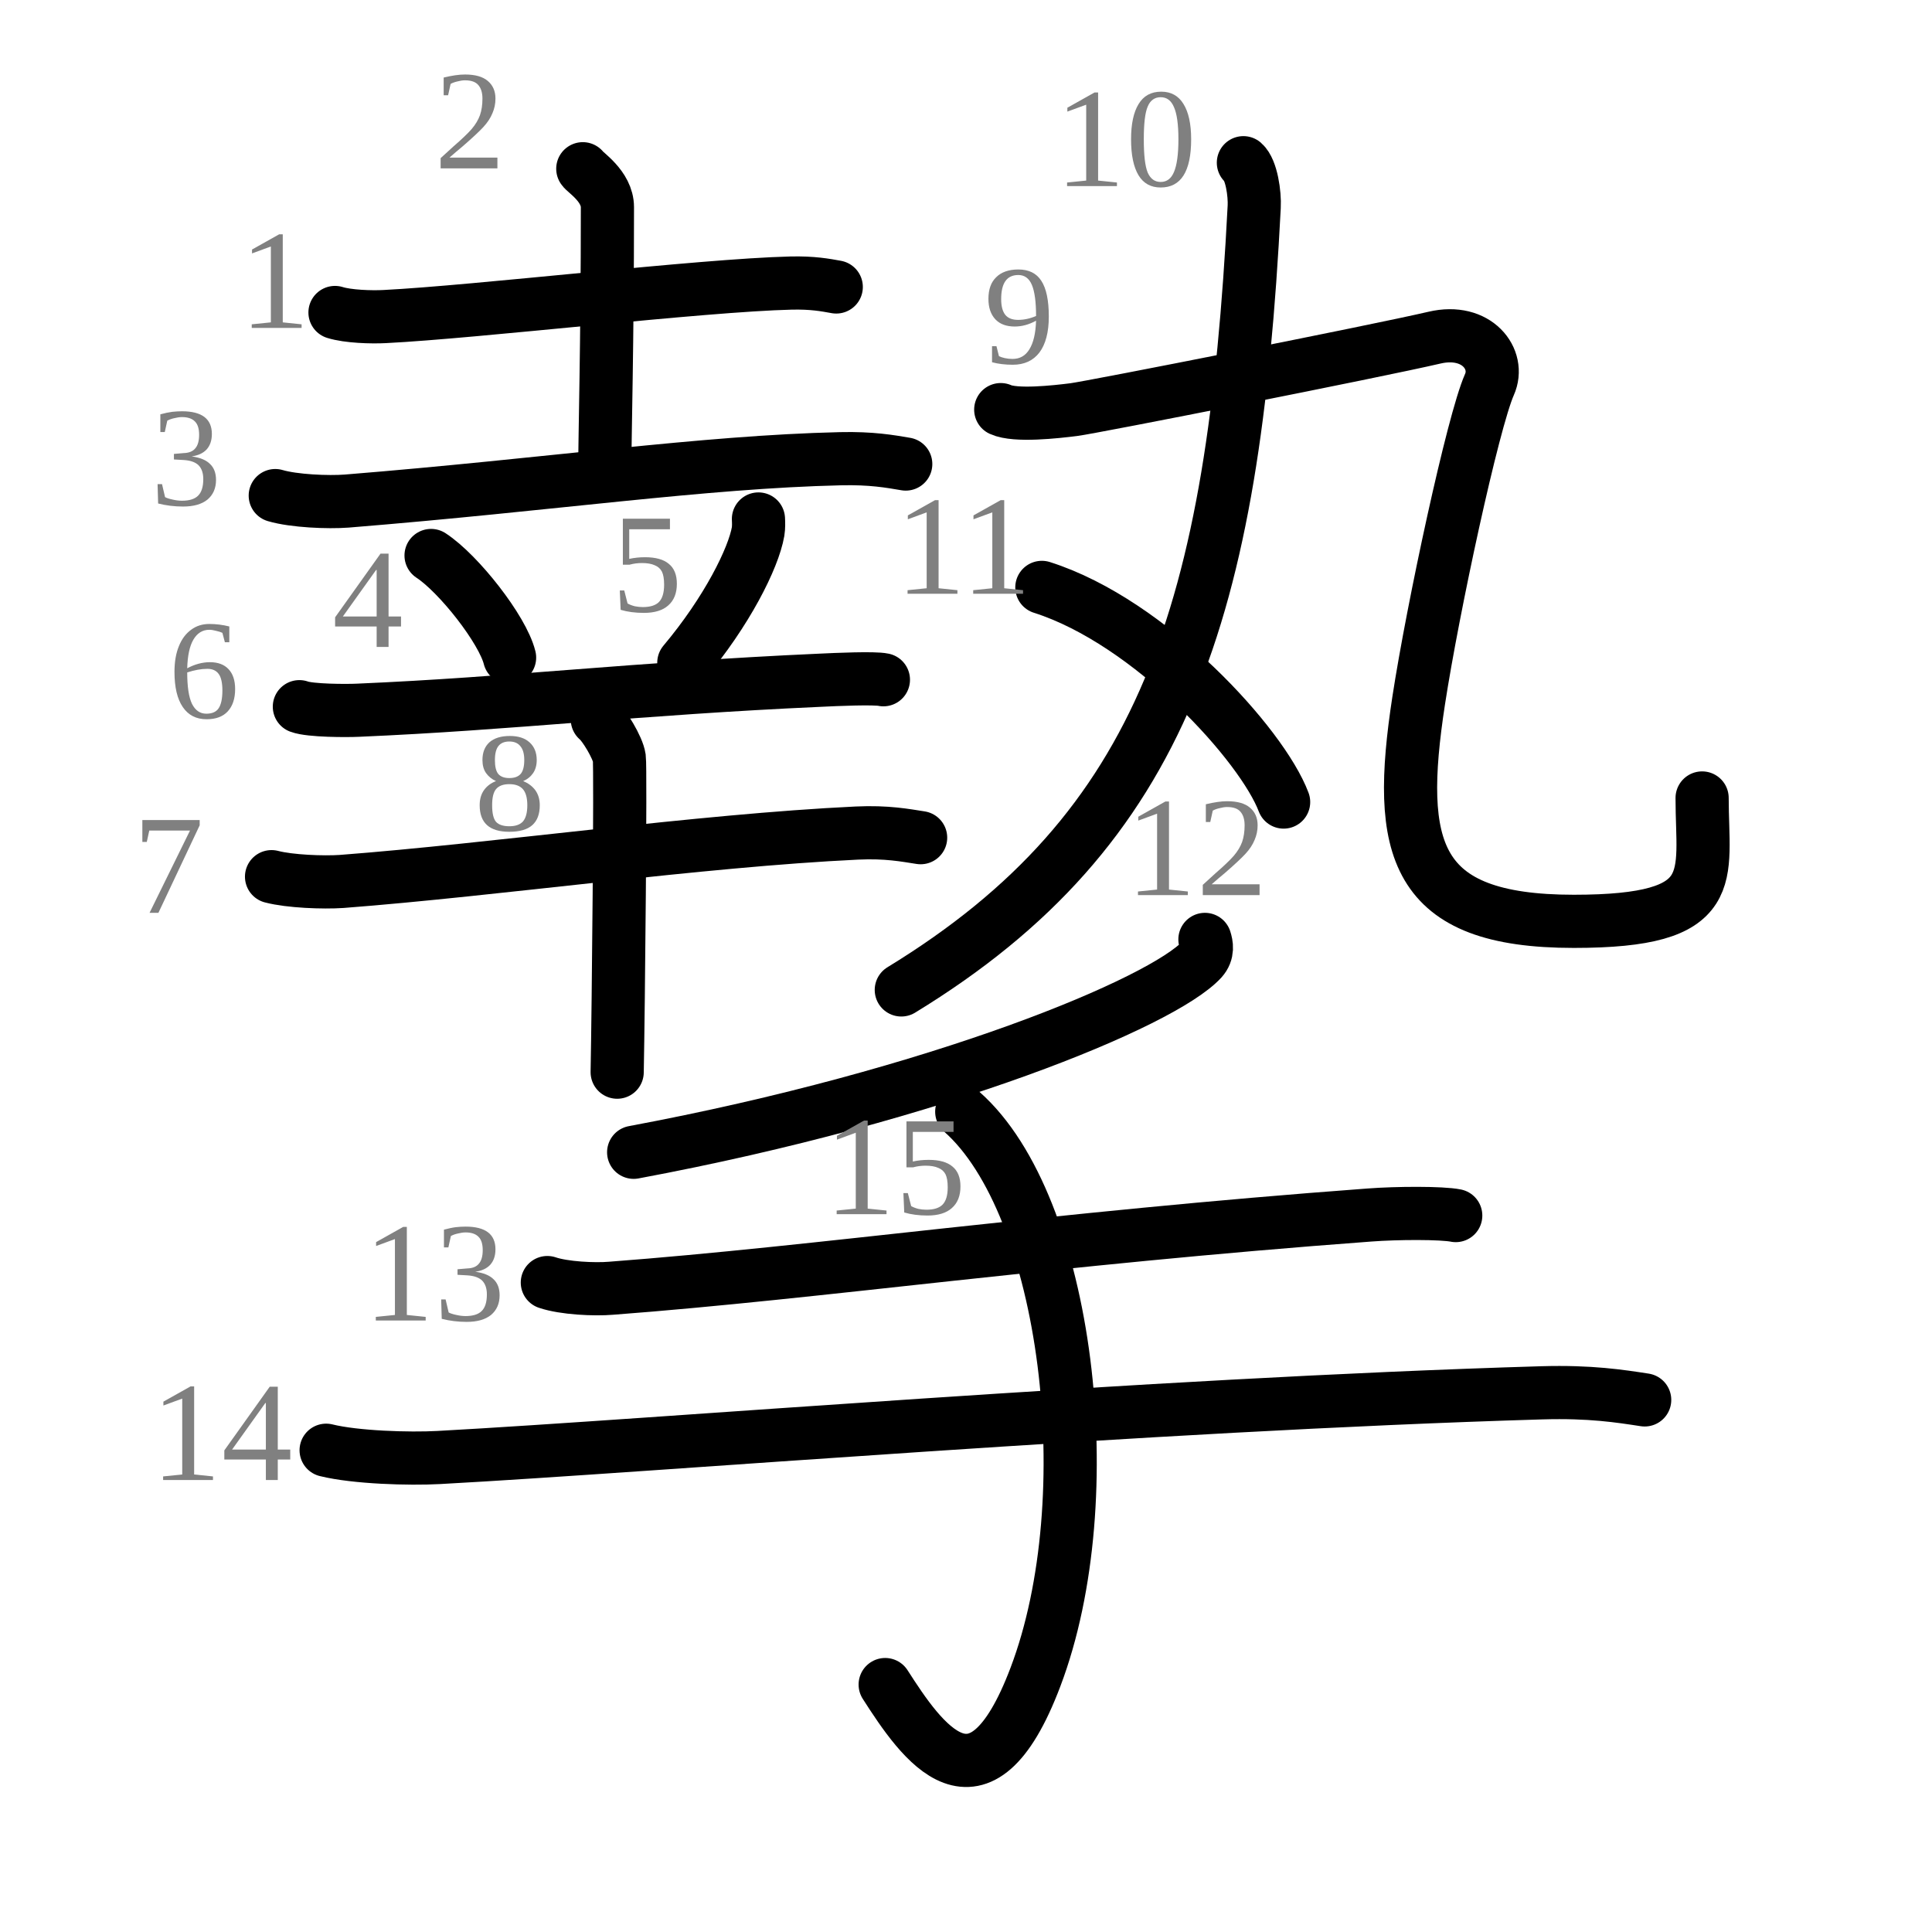
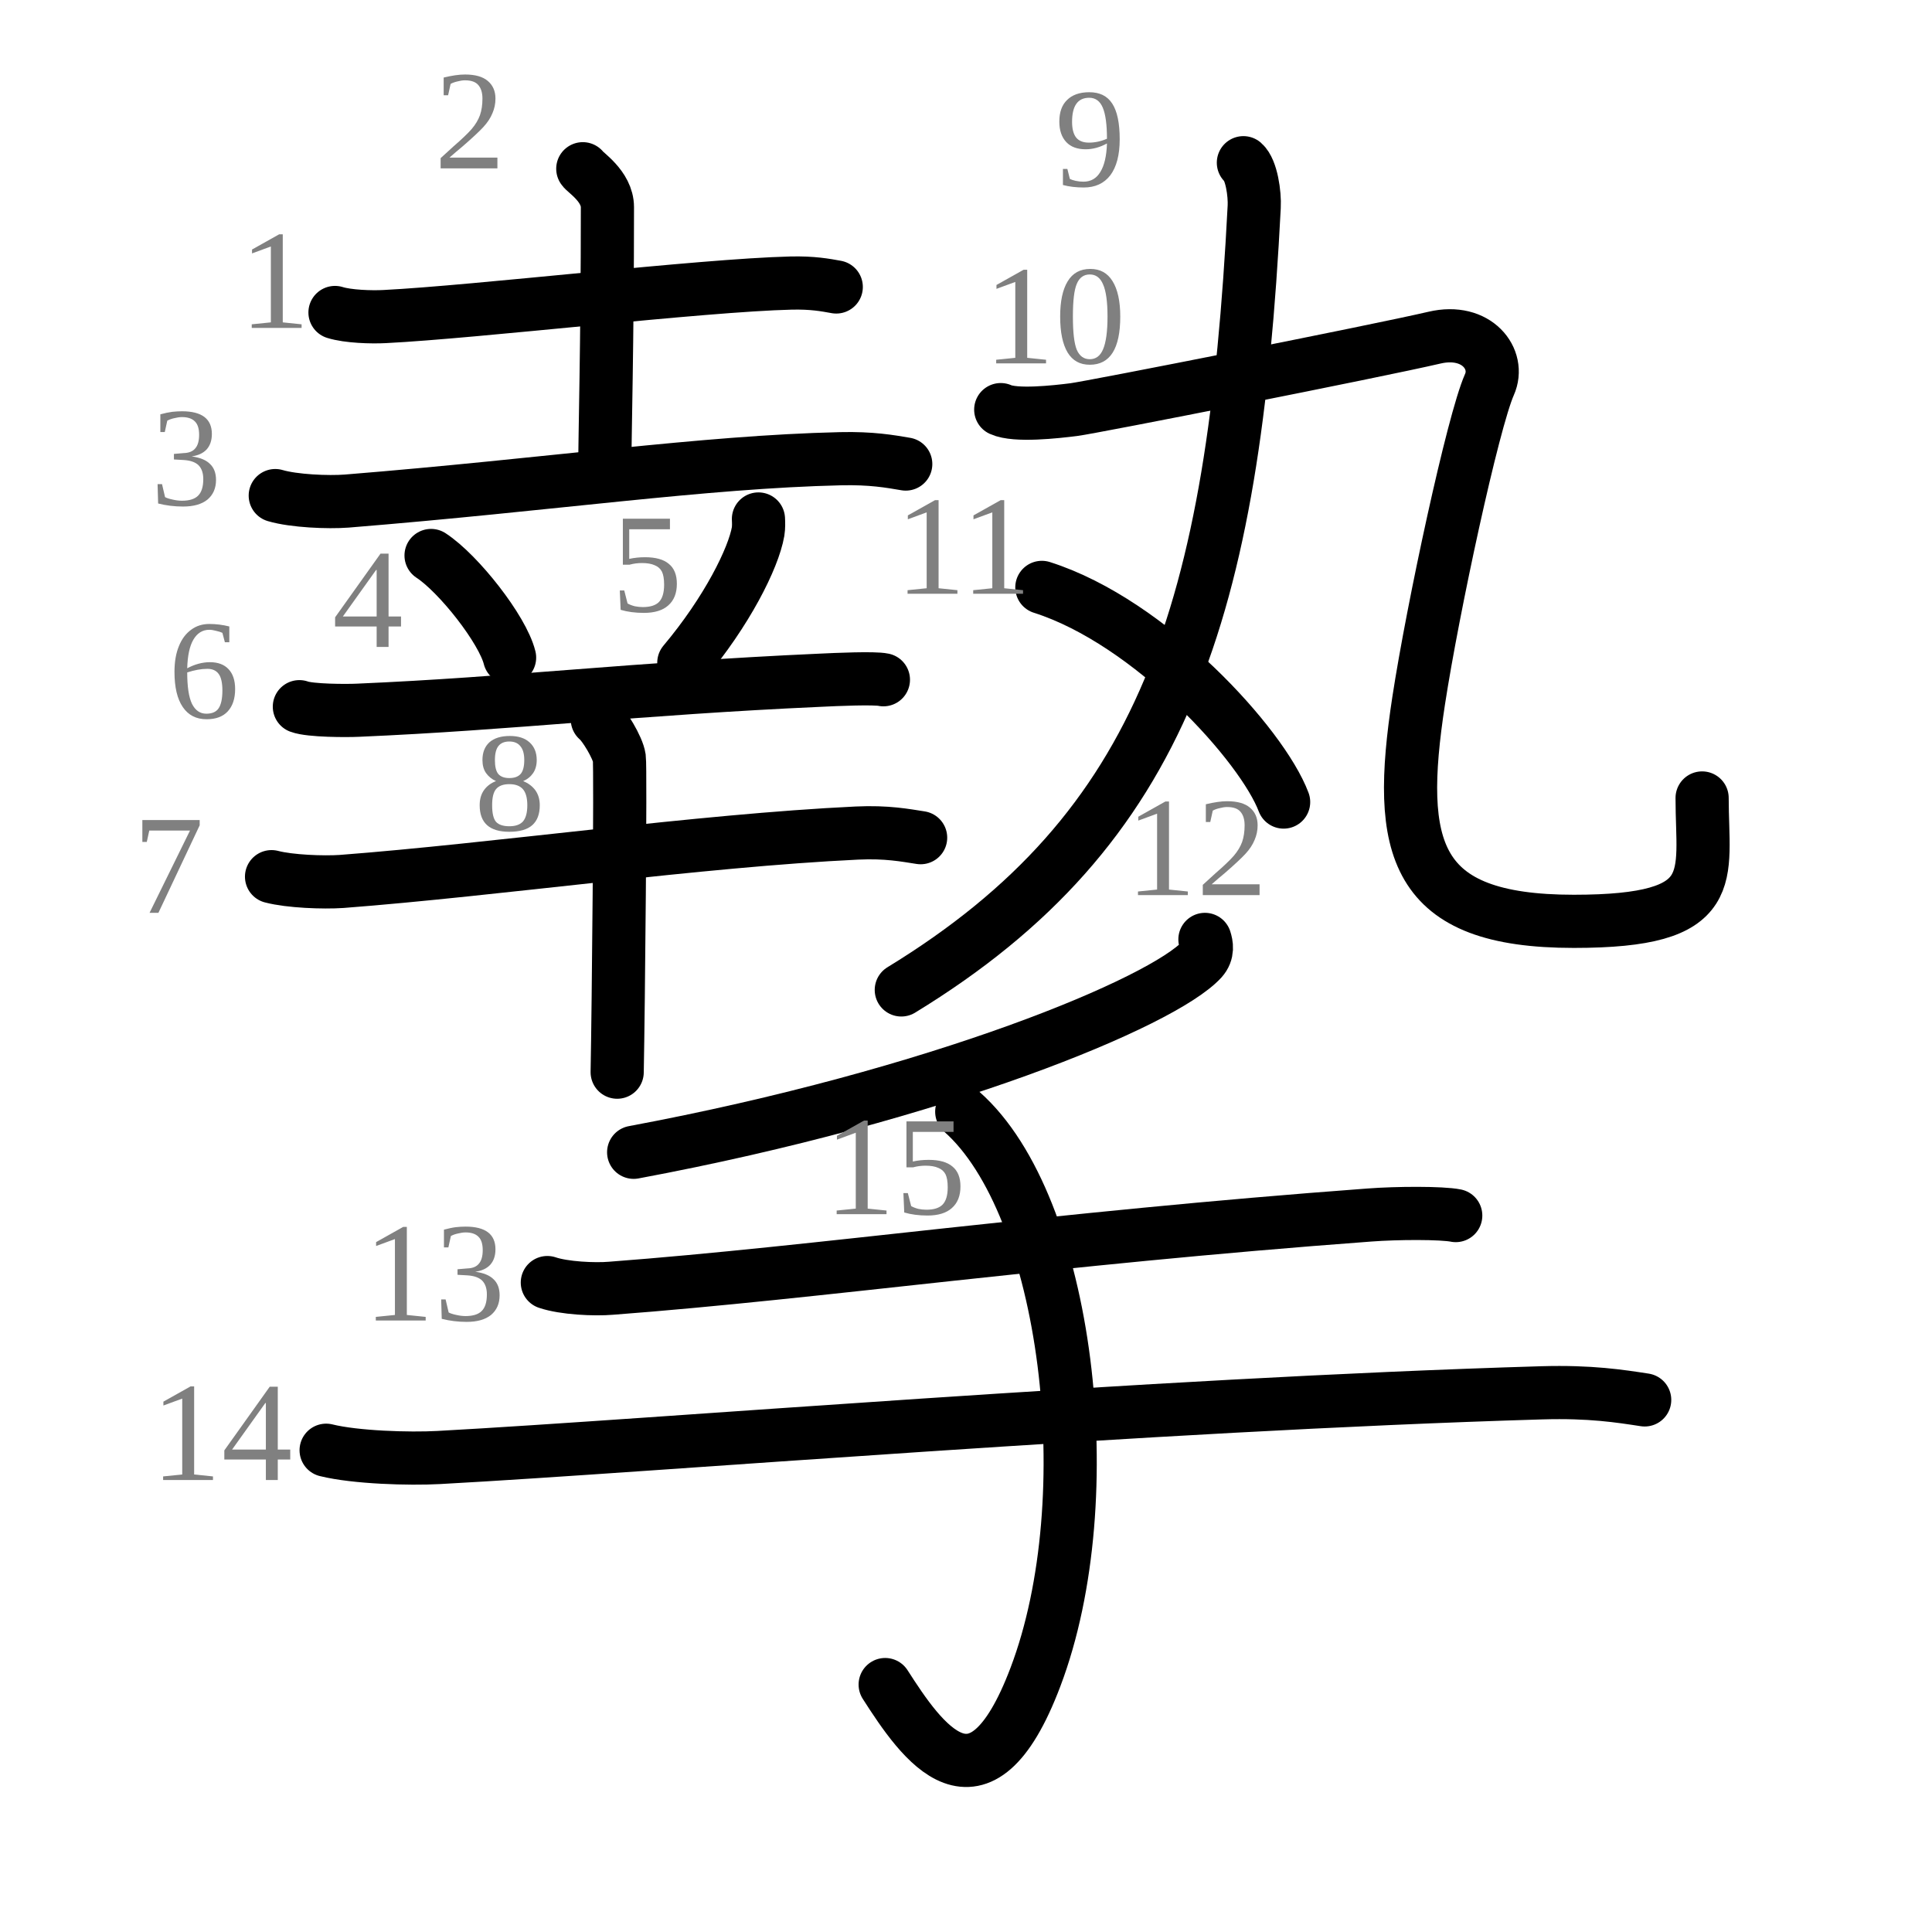
<svg xmlns="http://www.w3.org/2000/svg" xmlns:ns1="http://kanjivg.tagaini.net" width="109" height="109" viewBox="0 0 109 109">
  <g id="kvg:StrokePaths_0646f" style="fill:none;stroke:#000000;stroke-width:3;stroke-linecap:round;stroke-linejoin:round;">
    <g id="kvg:0646f" ns1:element="摯">
      <g id="kvg:0646f-g1" ns1:element="執" ns1:position="top">
        <g id="kvg:0646f-g2" ns1:element="幸" ns1:position="left">
          <g id="kvg:0646f-g3" ns1:position="top">
            <g id="kvg:0646f-g4" ns1:element="土">
              <path id="kvg:0646f-s1" ns1:type="㇐" d="M18.9,17.63c0.73,0.23,2.07,0.27,2.8,0.23c5.2-0.26,17.89-1.77,22.92-1.89c1.22-0.03,1.95,0.11,2.56,0.22" />
              <path id="kvg:0646f-s2" ns1:type="㇑a" d="M32.88,9.52c0.1,0.19,1.39,0.98,1.39,2.17c0,7.76-0.15,12.99-0.15,14.94" />
              <path id="kvg:0646f-s3" ns1:type="㇐" d="M15.53,27.96c1.05,0.31,2.98,0.39,4.03,0.31c11.5-0.93,20.08-2.21,27.86-2.39c1.75-0.04,2.8,0.15,3.68,0.3" />
            </g>
            <path id="kvg:0646f-s4" ns1:type="㇔" d="M24.32,31.34c1.56,1.02,4.04,4.18,4.43,5.76" />
            <path id="kvg:0646f-s5" ns1:type="㇒" d="M42.79,29.28c0.01,0.18,0.02,0.46-0.02,0.71c-0.26,1.5-1.76,4.51-4.19,7.4" />
          </g>
          <g id="kvg:0646f-g5" ns1:element="干" ns1:position="bottom">
            <path id="kvg:0646f-s6" ns1:type="㇐" d="M16.89,39.87c0.61,0.23,2.69,0.23,3.3,0.2c8.65-0.37,15.77-1.23,26.03-1.69c1.01-0.05,3.12-0.14,3.62-0.03" />
            <g id="kvg:0646f-g6" ns1:element="十">
              <path id="kvg:0646f-s7" ns1:type="㇐" d="M15.32,49.46c1.03,0.27,2.92,0.34,3.95,0.27c8.66-0.66,20.21-2.31,29.07-2.73c1.71-0.08,2.75,0.13,3.6,0.26" />
              <path id="kvg:0646f-s8" ns1:type="㇑" d="M33.7,40.59c0.37,0.29,1.16,1.59,1.24,2.17c0.08,0.58-0.05,14.13-0.12,17.73" />
            </g>
          </g>
        </g>
        <g id="kvg:0646f-g7" ns1:element="丸" ns1:position="right">
          <g id="kvg:0646f-g8" ns1:element="九">
            <path id="kvg:0646f-s9" ns1:type="㇒" d="M70.15,9.18c0.46,0.4,0.65,1.77,0.61,2.49c-1.17,22.78-5.01,35.08-19.91,44.18" />
            <g id="kvg:0646f-g9" ns1:element="乙">
              <path id="kvg:0646f-s10" ns1:type="㇈" d="M56.46,23.11c0.83,0.38,3.09,0.13,4.12,0c1.04-0.13,17.09-3.3,20.35-4.06c2.39-0.56,3.74,1.22,3.1,2.65c-0.93,2.1-3.19,12.61-3.99,17.82c-1.29,8.4-0.3,12.46,8.75,12.46c8.39,0,7.24-2.47,7.24-6.96" />
            </g>
          </g>
          <g id="kvg:0646f-g10" ns1:element="丶">
            <path id="kvg:0646f-s11" ns1:type="㇔" d="M58.78,33.14c6.14,1.95,12.44,8.91,13.64,12.11" />
          </g>
        </g>
      </g>
      <g id="kvg:0646f-g11" ns1:element="手" ns1:position="bottom" ns1:radical="general">
        <path id="kvg:0646f-s12" ns1:type="㇒" d="M67.98,53c0.09,0.28,0.19,0.73-0.18,1.14c-2.2,2.4-14.8,7.65-32.05,10.87" />
        <path id="kvg:0646f-s13" ns1:type="㇐" d="M30.88,72.36c0.94,0.32,2.66,0.4,3.6,0.32c11.77-0.89,24.68-2.79,42.77-4.13c1.56-0.12,4.1-0.13,4.88,0.03" />
        <path id="kvg:0646f-s14" ns1:type="㇐" d="M18.4,81.82c1.66,0.41,4.69,0.5,6.35,0.41c12.5-0.68,39.75-2.98,62.24-3.65c2.76-0.08,4.42,0.19,5.8,0.4" />
        <path id="kvg:0646f-s15" ns1:type="㇕v" d="M54.26,62.72c5.99,5.28,7.99,21.78,4.16,31.89c-3.18,8.4-6.42,3.64-8.48,0.43" />
      </g>
    </g>
  </g>
  <g id="kvg:StrokeNumbers_0646f" style="font-size:8;fill:#808080">
    <text transform="matrix(1 0 0 1 13.50 18.50)">1</text>
    <text transform="matrix(1 0 0 1 24.50 9.50)">2</text>
    <text transform="matrix(1 0 0 1 8.50 28.50)">3</text>
    <text transform="matrix(1 0 0 1 18.75 36.50)">4</text>
    <text transform="matrix(1 0 0 1 34.50 34.50)">5</text>
    <text transform="matrix(1 0 0 1 9.50 40.50)">6</text>
    <text transform="matrix(1 0 0 1 7.50 51.50)">7</text>
    <text transform="matrix(1 0 0 1 26.75 46.85)">8</text>
-     <text transform="matrix(1 0 0 1 55.50 20.50)">9</text>
-     <text transform="matrix(1 0 0 1 59.50 10.50)">10</text>
+     <text transform="matrix(1 0 0 1 59.50 10.50)">9</text>
+     <text transform="matrix(1 0 0 1 55.50 20.50)">10</text>
    <text transform="matrix(1 0 0 1 50.50 33.50)">11</text>
    <text transform="matrix(1 0 0 1 63.50 50.50)">12</text>
    <text transform="matrix(1 0 0 1 20.50 74.50)">13</text>
    <text transform="matrix(1 0 0 1 8.50 83.50)">14</text>
    <text transform="matrix(1 0 0 1 46.50 68.50)">15</text>
  </g>
</svg>
